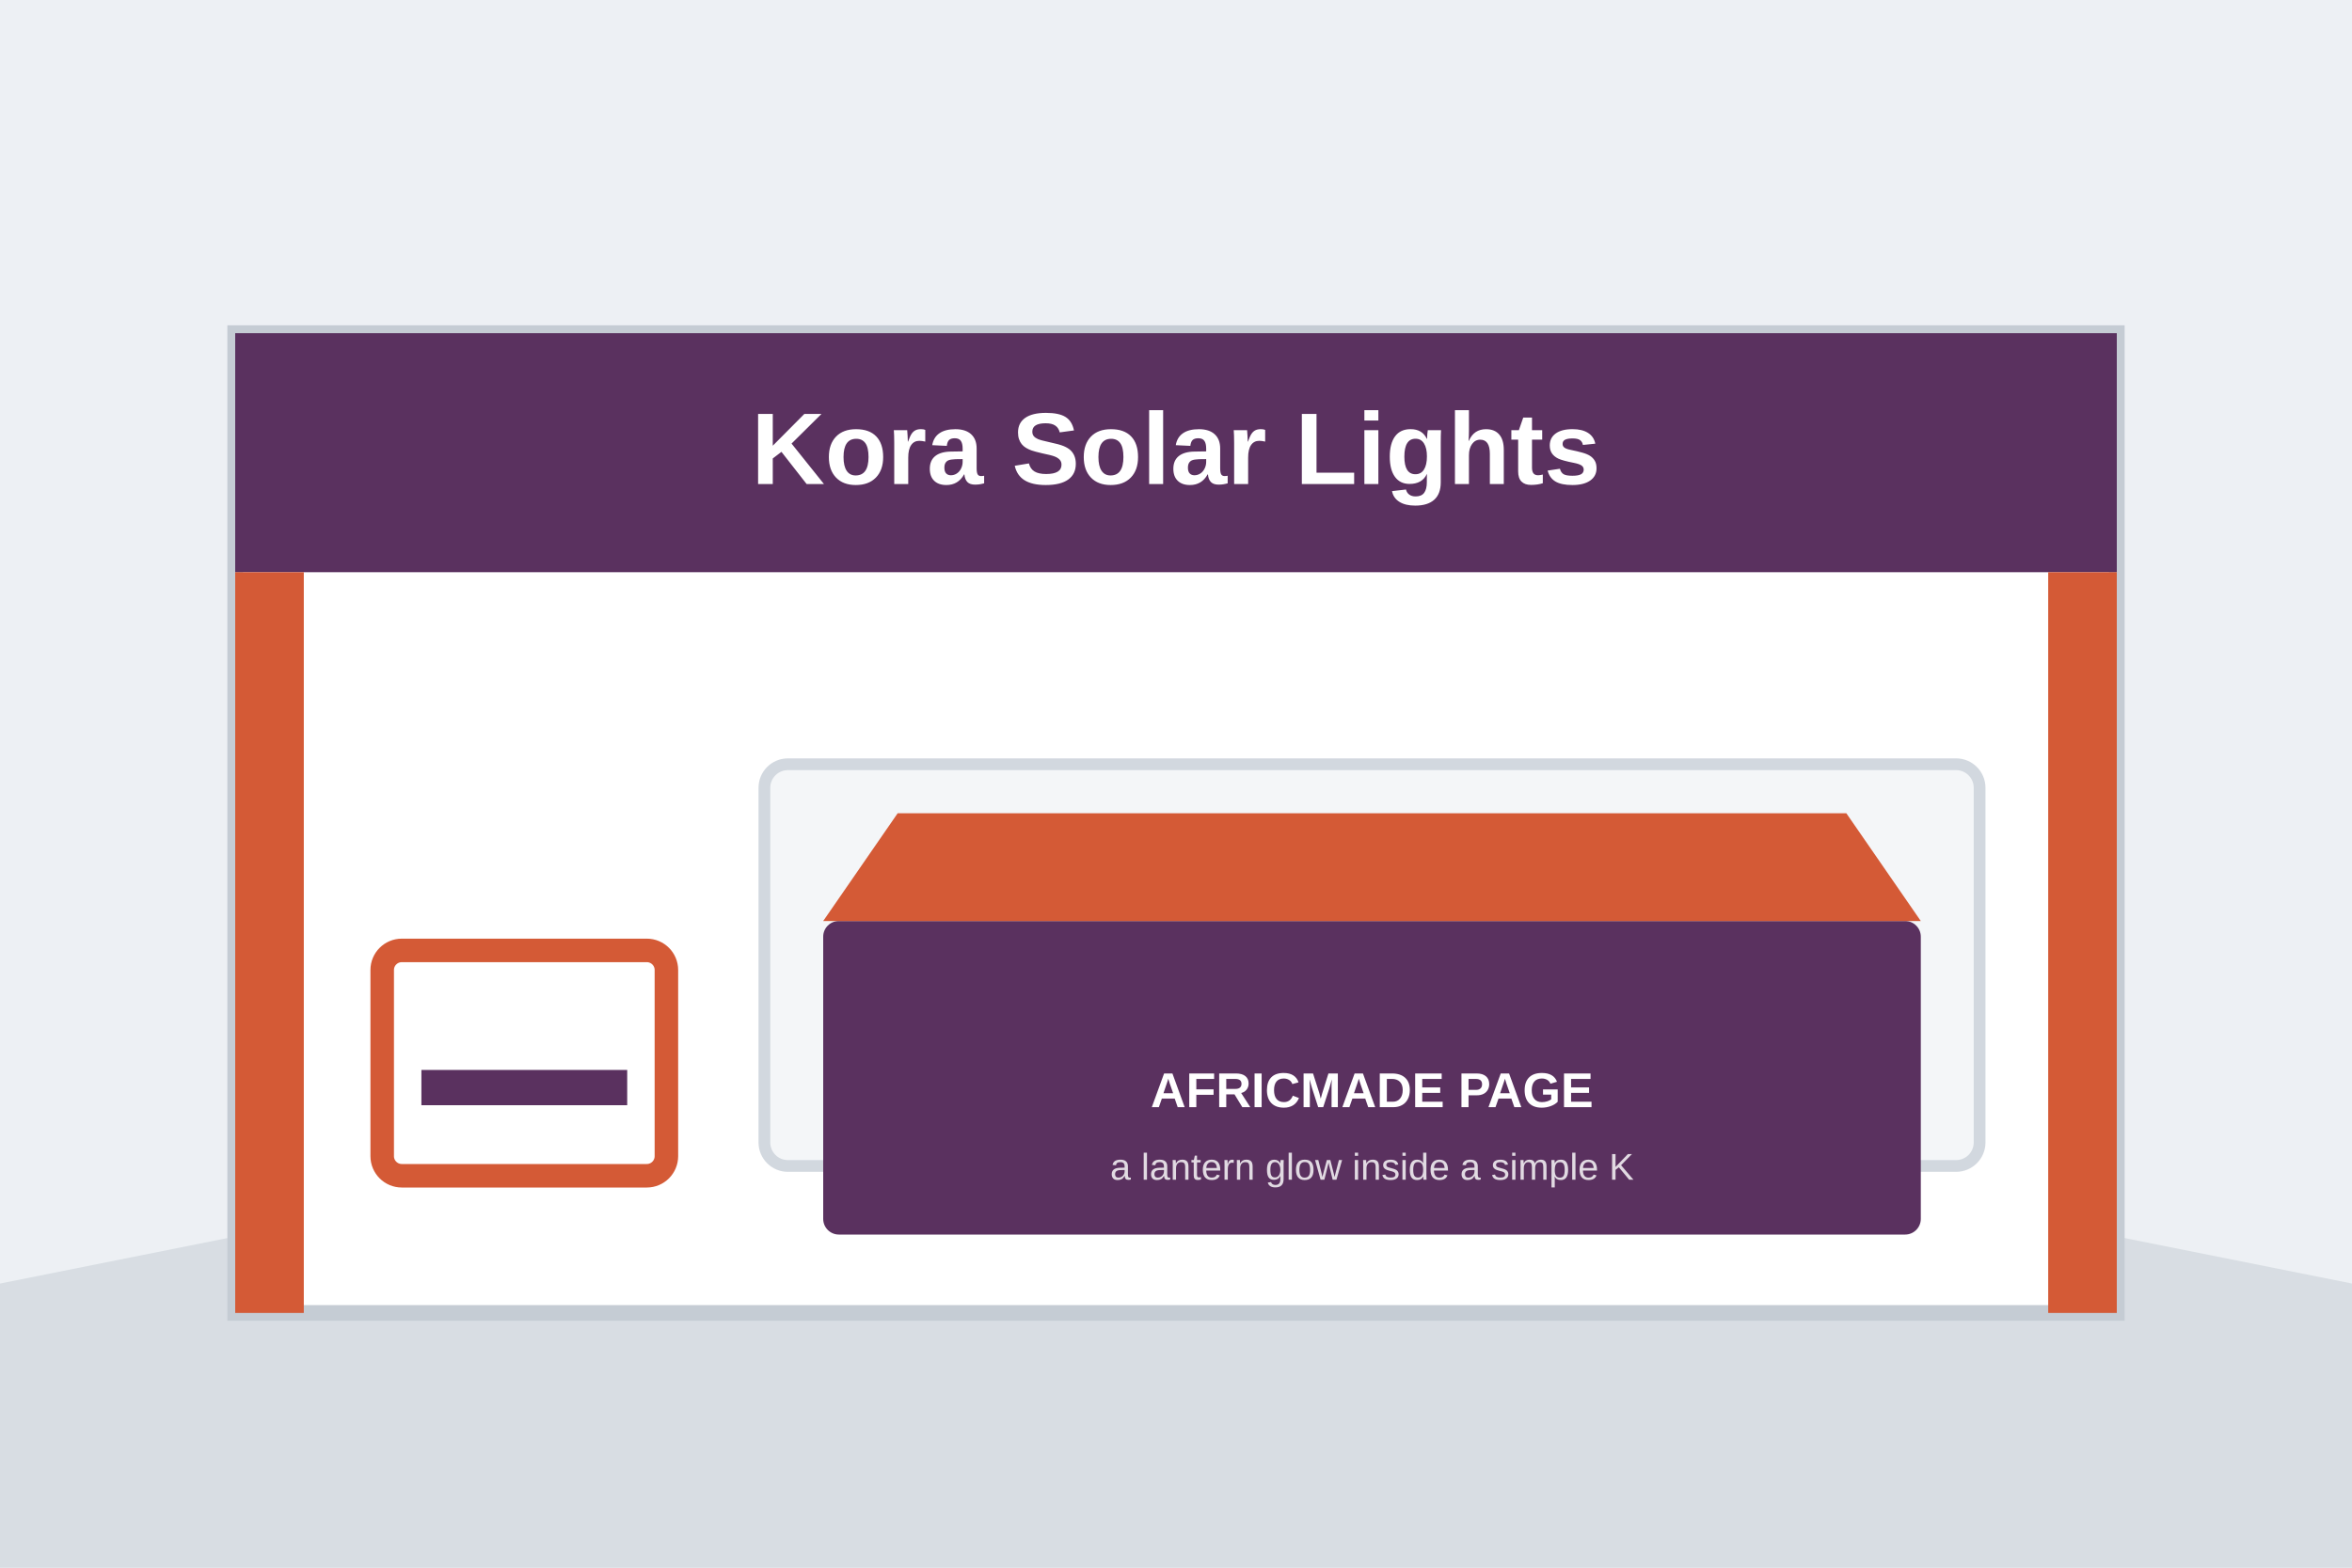
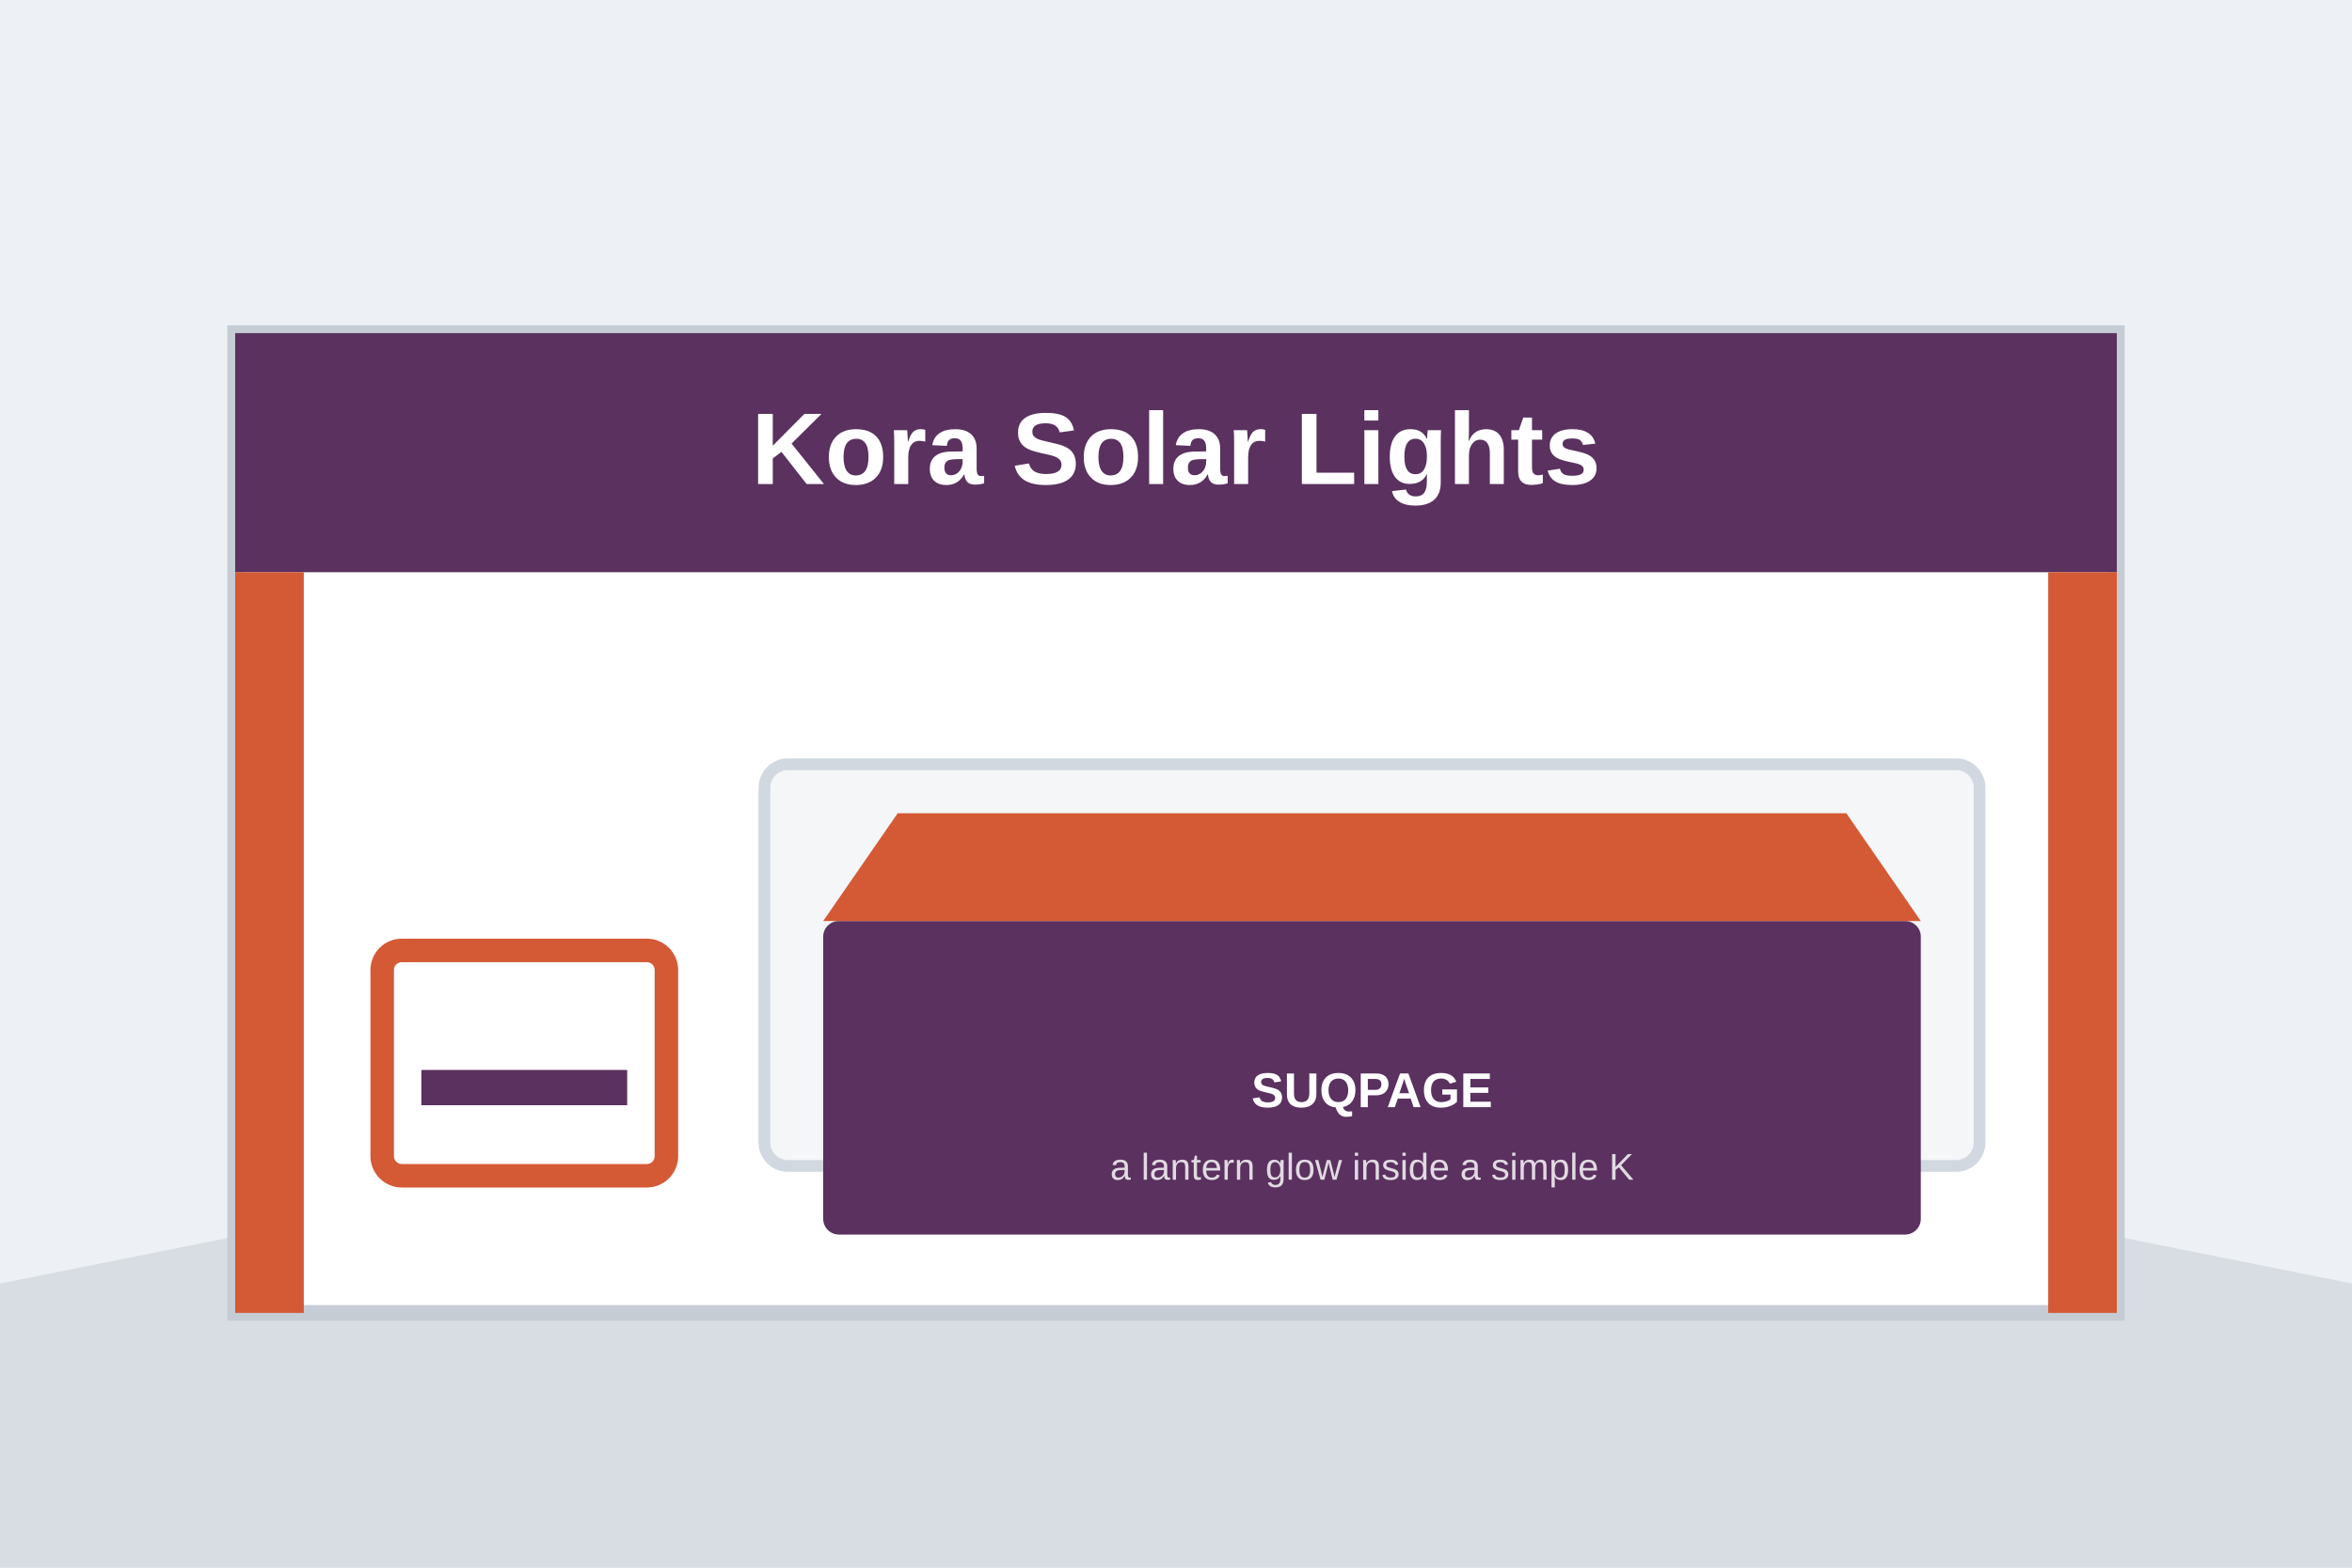
<svg xmlns="http://www.w3.org/2000/svg" viewBox="0 0 1200 800" role="img" aria-label="Illustrative booth for Kora Solar Lights">
  <rect width="1200" height="800" fill="#edf0f4" />
  <path d="M0 655L600 535l600 120v145H0z" fill="#d8dde3" />
  <path d="M120 170h960v500H120z" fill="#ffffff" stroke="#c5ccd4" stroke-width="8" />
  <path d="M120 170h960v122H120z" fill="#5a315f" />
  <path d="M120 292h35v378h-35zM1045 292h35v378h-35z" fill="#d45a36" />
  <rect x="390" y="390" width="620" height="205" rx="12" fill="#f4f6f8" stroke="#d2d8df" stroke-width="6" />
  <rect x="420" y="470" width="560" height="160" rx="8" fill="#5a315f" />
  <path d="M420 470h560l-38-55H458z" fill="#d45a36" />
  <rect x="195" y="485" width="145" height="115" rx="10" fill="#ffffff" stroke="#d45a36" stroke-width="12" />
  <path d="M215 555h105" stroke="#5a315f" stroke-width="18" />
  <text x="600" y="247" text-anchor="middle" font-family="Arial, Helvetica, sans-serif" font-size="52" font-weight="800" fill="#ffffff">Kora Solar Lights</text>
-   <text x="700" y="565" text-anchor="middle" font-family="Arial, Helvetica, sans-serif" font-size="25" font-weight="700" fill="#ffffff">AFRICMADE PAGE</text>
+   <text x="700" y="565" text-anchor="middle" font-family="Arial, Helvetica, sans-serif" font-size="25" font-weight="700" fill="#ffffff">SUQPAGE</text>
  <text x="700" y="602" text-anchor="middle" font-family="Arial, Helvetica, sans-serif" font-size="19" fill="#ffffff" opacity=".82">a lantern glow inside a simple K</text>
</svg>
